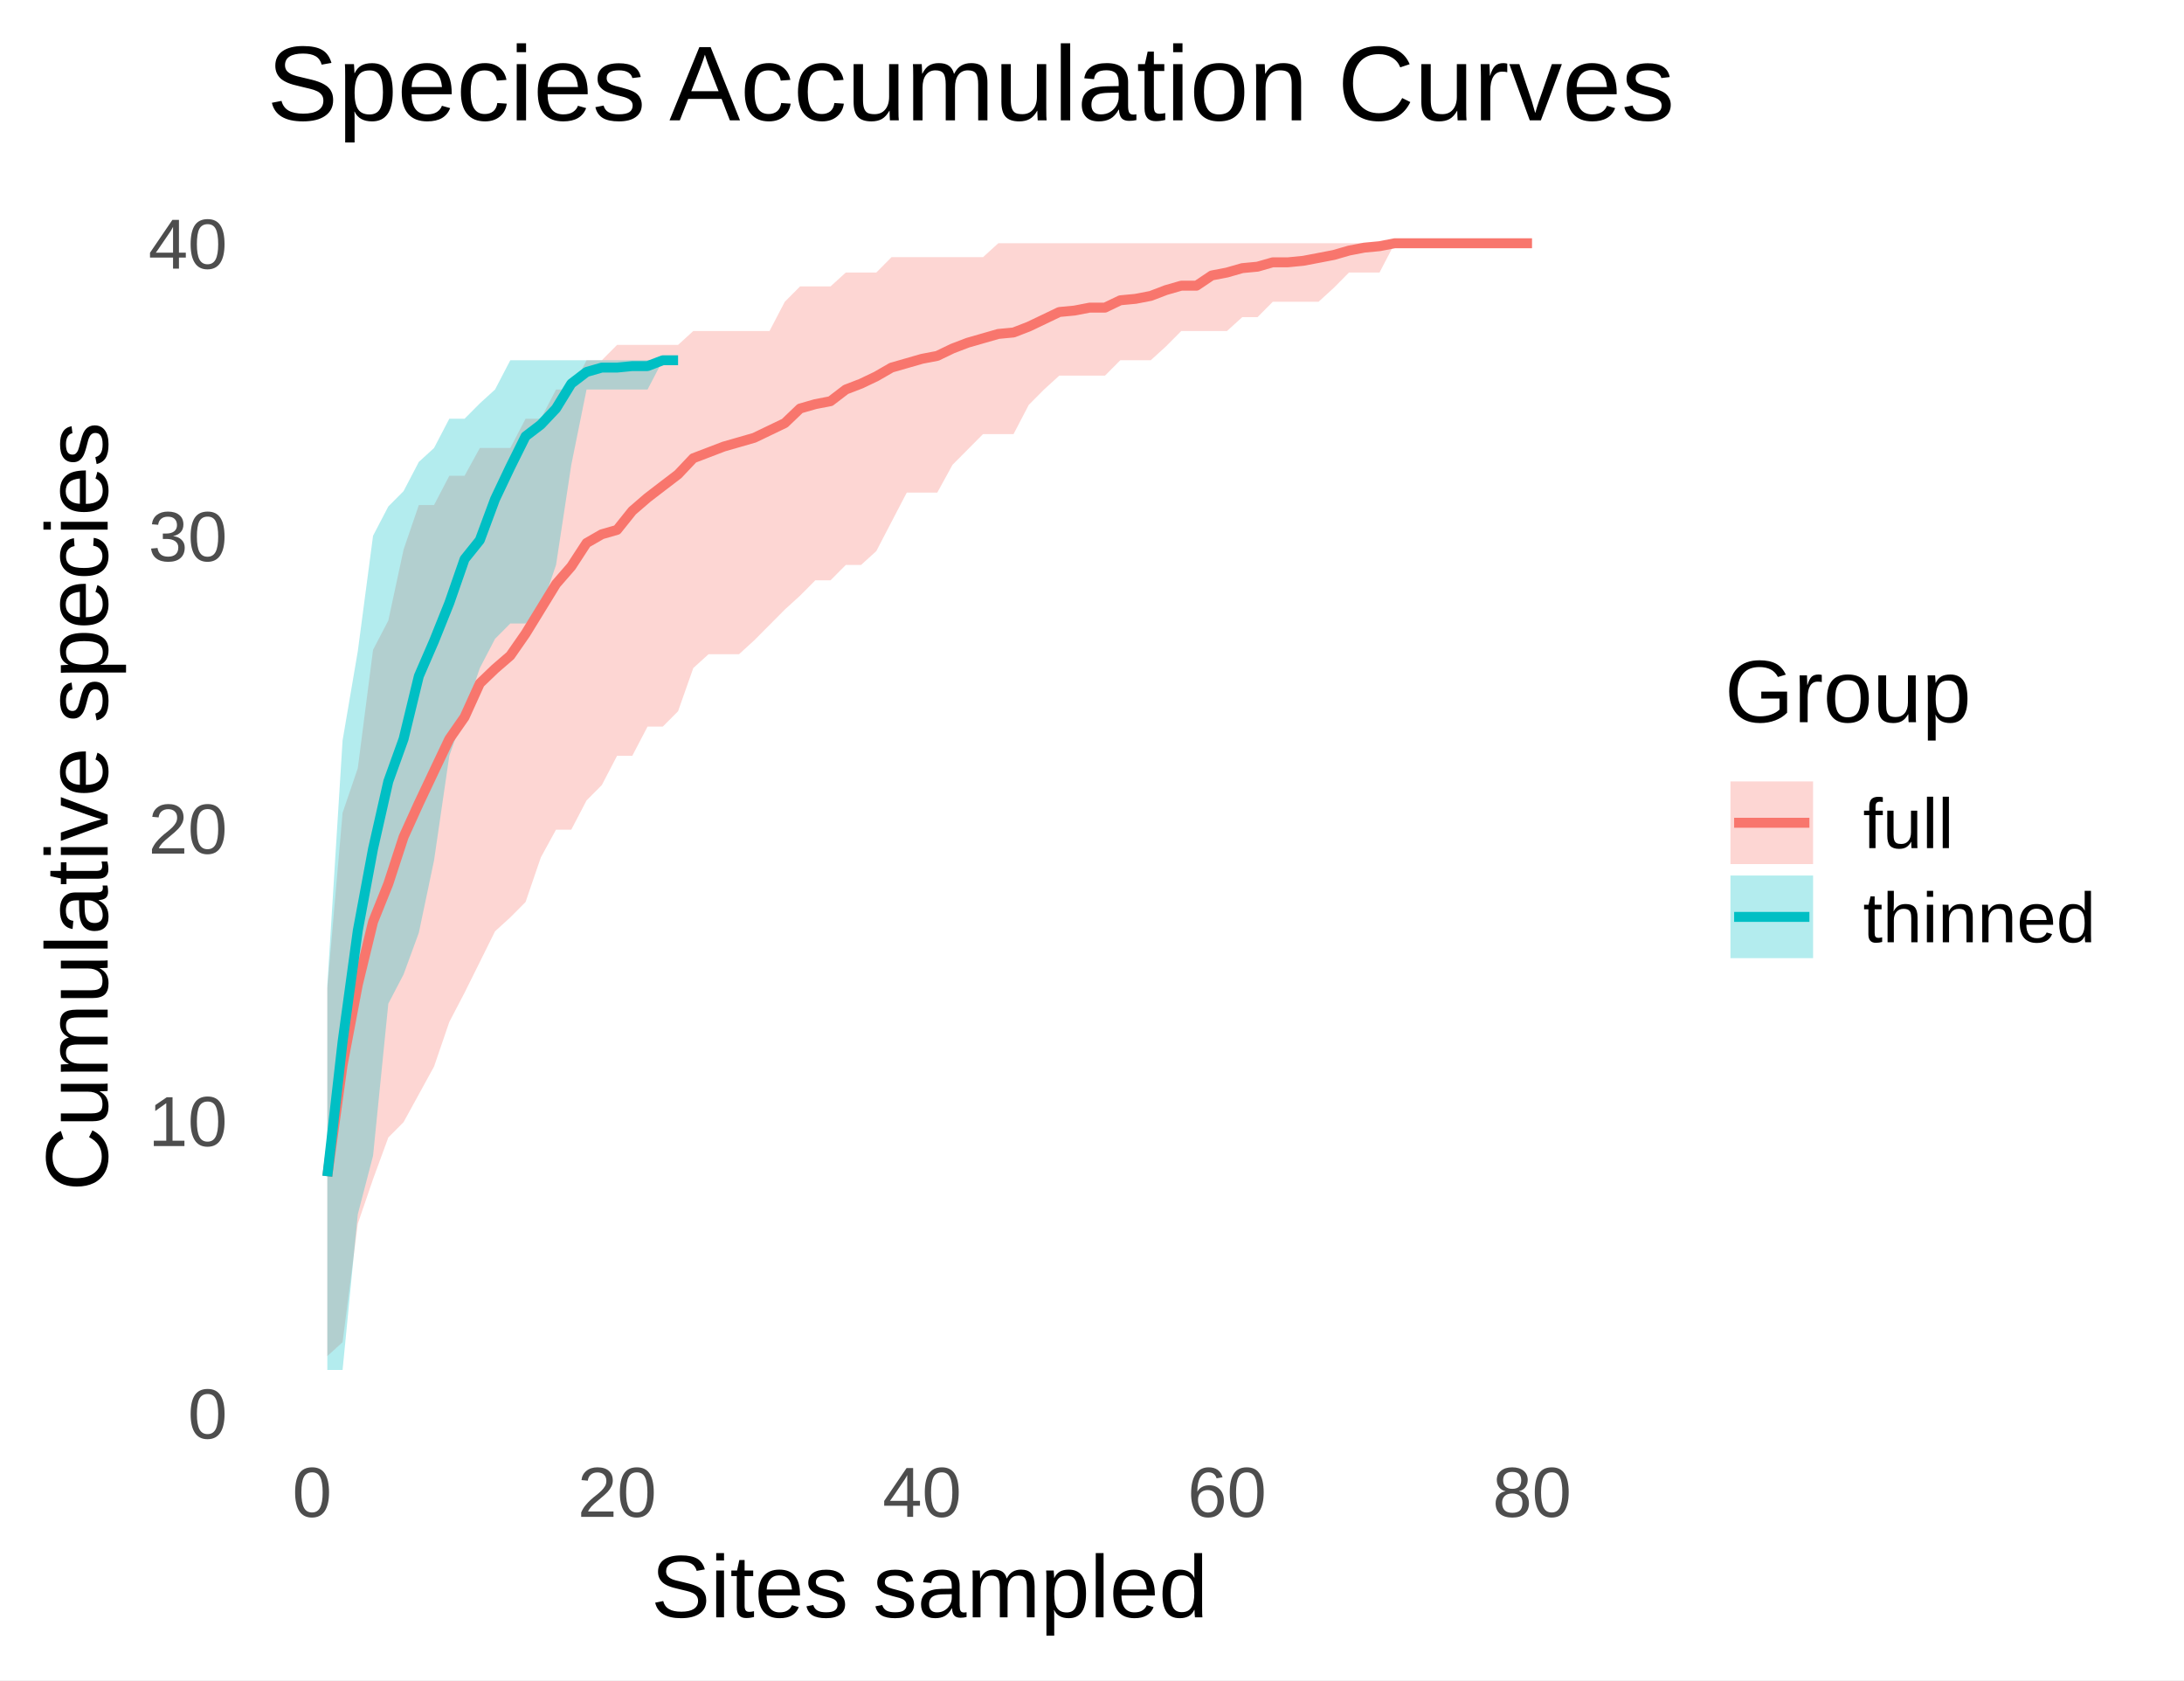
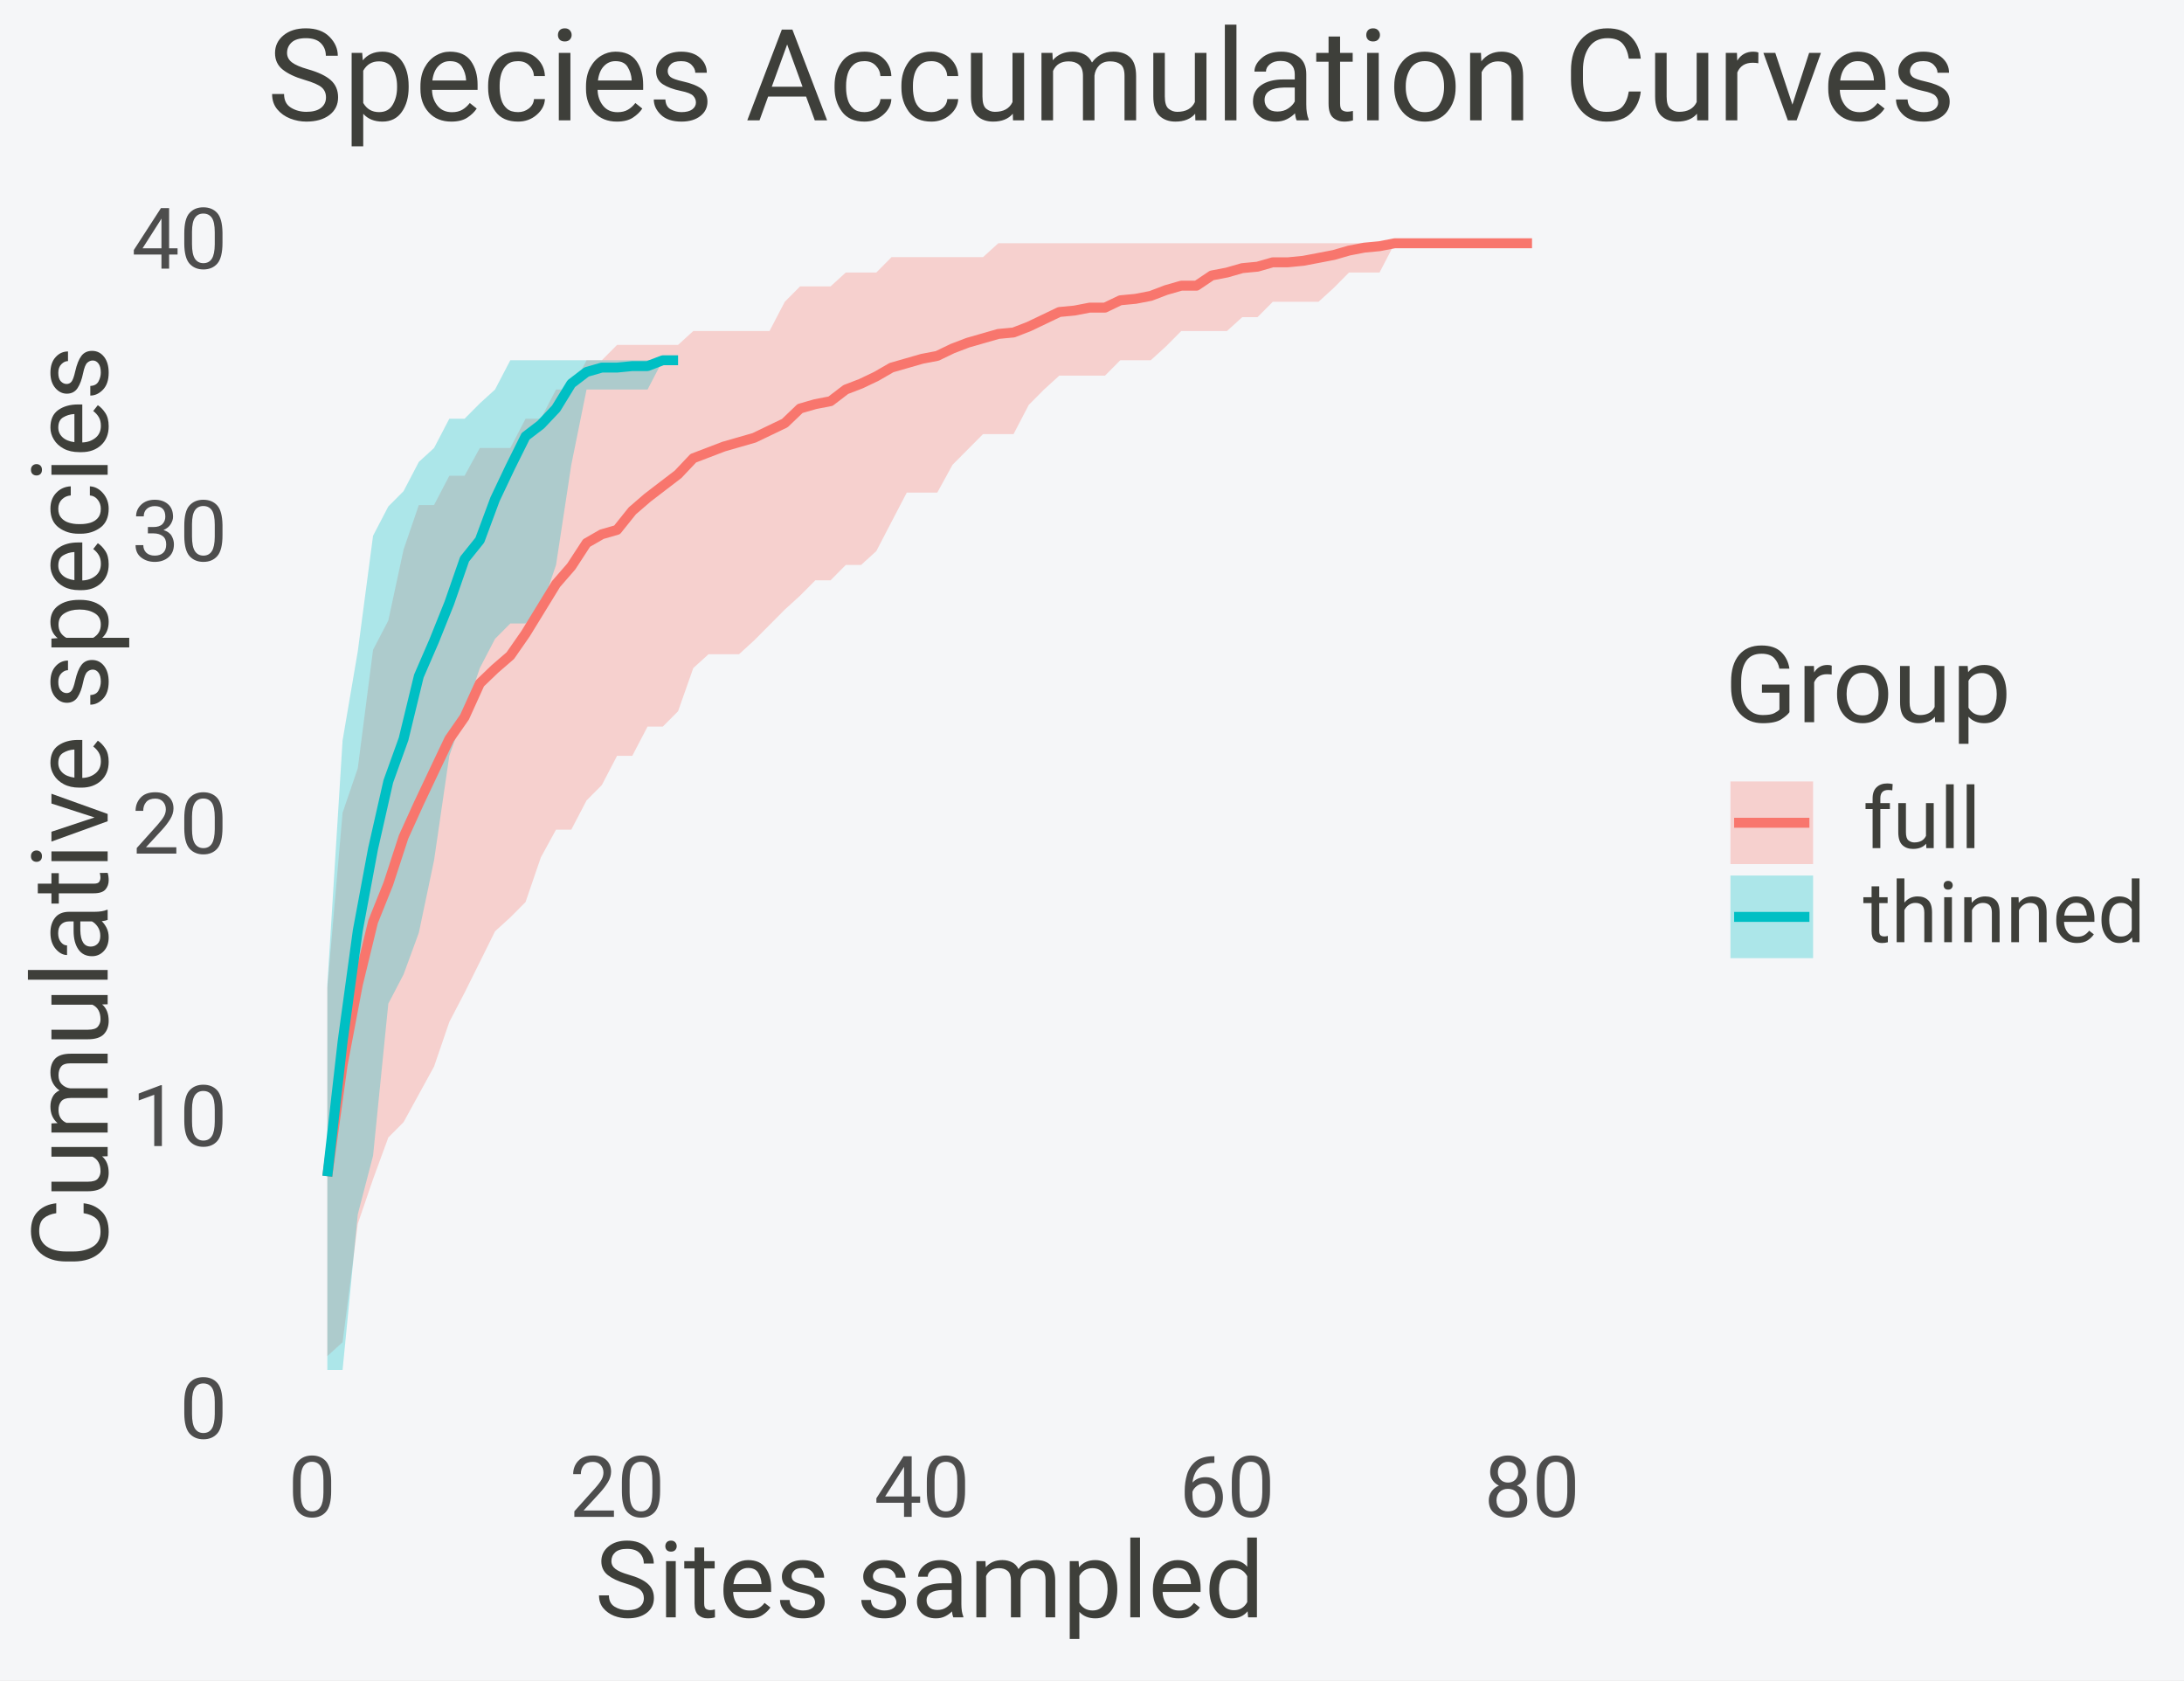
<svg xmlns="http://www.w3.org/2000/svg" width="468.00pt" height="360.00pt" viewBox="0 0 468.00 360.00">
  <g class="svglite">
    <defs>
      <style type="text/css">
-     .svglite line, .svglite polyline, .svglite polygon, .svglite path, .svglite rect, .svglite circle {
+     /* theme-aware-processed */
+     .svglite line, .svglite polyline, .svglite polygon, .svglite path, .svglite circle {
      fill: none;
-       stroke: #000000;
+       stroke: #3E3F3A;
+       stroke-linecap: round;
+       stroke-linejoin: round;
+       stroke-miterlimit: 10.00;
+     }
+     .svglite &gt; g &gt; rect {
+       fill: none;
+       stroke: #3E3F3A;
      stroke-linecap: round;
      stroke-linejoin: round;
      stroke-miterlimit: 10.00;
    }
    .svglite text {
      white-space: pre;
+       fill: #3E3F3A;
    }
    .svglite g.glyphgroup path {
      fill: inherit;
      stroke: none;
    }
  </style>
    </defs>
-     <rect width="100%" height="100%" style="stroke: none; fill: #FFFFFF;" />
+     <rect class="svg-bg" width="100%" height="100%" style="stroke: none; fill: #F5F6F8;" />
    <defs>
      <clipPath id="cpMC4wMHw0NjguMDB8MC4wMHwzNjAuMDA=">
        <rect x="0.00" y="0.00" width="468.00" height="360.00" />
      </clipPath>
    </defs>
    <g clip-path="url(#cpMC4wMHw0NjguMDB8MC4wMHwzNjAuMDA=)">
-       <rect x="0.00" y="0.00" width="468.00" height="360.00" style="stroke-width: 1.84; stroke: none;" />
-     </g>
+       <rect x="0.00" y="0.00" width="468.00" height="360.00" style="stroke-width: 1.84; stroke: none;" /> fill: #F5F6F8;' /&gt;
+ </g>
    <defs>
      <clipPath id="cpNTcuMjN8MzQxLjE5fDQwLjA1fDMwNS42MQ==">
        <rect x="57.23" y="40.05" width="283.96" height="265.55" />
      </clipPath>
    </defs>
    <g clip-path="url(#cpNTcuMjN8MzQxLjE5fDQwLjA1fDMwNS42MQ==)">
-       <rect x="57.23" y="40.05" width="283.96" height="265.55" style="stroke-width: 1.84; stroke: none;" />
-       <polygon points="70.14,211.76 73.41,174.16 76.67,164.60 79.94,139.23 83.21,132.96 86.48,117.76 89.75,108.21 93.01,108.21 96.28,101.94 99.55,101.94 102.82,95.99 106.08,95.99 109.35,95.99 112.62,89.72 115.89,89.72 119.15,83.46 122.42,83.46 125.69,77.19 128.96,77.19 132.23,73.90 135.49,73.90 138.76,73.90 142.03,73.90 145.30,73.90 148.56,70.92 151.83,70.92 155.10,70.92 158.37,70.92 161.63,70.92 164.90,70.92 168.17,64.66 171.44,61.37 174.71,61.37 177.97,61.37 181.24,58.39 184.51,58.39 187.78,58.39 191.04,55.10 194.31,55.10 197.58,55.10 200.85,55.10 204.11,55.10 207.38,55.10 210.65,55.10 213.92,52.12 217.19,52.12 220.45,52.12 223.72,52.12 226.99,52.12 230.26,52.12 233.52,52.12 236.79,52.12 240.06,52.12 243.33,52.12 246.59,52.12 249.86,52.12 253.13,52.12 256.40,52.12 259.66,52.12 262.93,52.12 266.20,52.12 269.47,52.12 272.74,52.12 276.00,52.12 279.27,52.12 282.54,52.12 285.81,52.12 289.07,52.12 292.34,52.12 295.61,52.12 298.88,52.12 302.14,52.12 305.41,52.12 308.68,52.12 311.95,52.12 315.22,52.12 318.48,52.12 321.75,52.12 325.02,52.12 328.29,52.12 328.29,52.12 325.02,52.12 321.75,52.12 318.48,52.12 315.22,52.12 311.95,52.12 308.68,52.12 305.41,52.12 302.14,52.12 298.88,52.12 295.61,58.39 292.34,58.39 289.07,58.39 285.81,61.68 282.54,64.66 279.27,64.66 276.00,64.66 272.74,64.66 269.47,67.95 266.20,67.95 262.93,70.92 259.66,70.92 256.40,70.92 253.13,70.92 249.86,74.21 246.59,77.19 243.33,77.19 240.06,77.19 236.79,80.48 233.52,80.48 230.26,80.48 226.99,80.48 223.72,83.46 220.45,86.75 217.19,93.01 213.92,93.01 210.65,93.01 207.38,96.30 204.11,99.59 200.85,105.54 197.58,105.54 194.31,105.54 191.04,111.81 187.78,118.08 184.51,121.05 181.24,121.05 177.97,124.34 174.71,124.34 171.44,127.63 168.17,130.61 164.90,133.90 161.63,137.19 158.37,140.17 155.10,140.17 151.83,140.17 148.56,143.14 145.30,152.39 142.03,155.68 138.76,155.68 135.49,161.94 132.23,161.94 128.96,168.21 125.69,171.50 122.42,177.76 119.15,177.76 115.89,183.72 112.62,193.27 109.35,196.56 106.08,199.54 102.82,206.12 99.55,212.70 96.28,218.97 93.01,228.52 89.75,234.47 86.48,240.43 83.21,243.72 79.94,252.65 76.67,262.20 73.41,287.58 70.14,290.56 " style="stroke-width: 0.00; stroke: none; stroke-linecap: butt; fill: #F8766D; fill-opacity: 0.30;" />
+       <rect x="57.23" y="40.05" width="283.96" height="265.55" style="stroke-width: 1.84; stroke: none;" /> fill: #F5F6F8;' /&gt;
+ <polygon points="70.14,211.76 73.41,174.16 76.67,164.60 79.94,139.23 83.21,132.96 86.48,117.76 89.75,108.21 93.01,108.21 96.28,101.94 99.55,101.94 102.82,95.99 106.08,95.99 109.35,95.99 112.62,89.72 115.89,89.72 119.15,83.46 122.42,83.46 125.69,77.19 128.96,77.19 132.23,73.90 135.49,73.90 138.76,73.90 142.03,73.90 145.30,73.90 148.56,70.92 151.83,70.92 155.10,70.92 158.37,70.92 161.63,70.92 164.90,70.92 168.17,64.66 171.44,61.37 174.71,61.37 177.97,61.37 181.24,58.39 184.51,58.39 187.78,58.39 191.04,55.10 194.31,55.10 197.58,55.10 200.85,55.10 204.11,55.10 207.38,55.10 210.65,55.10 213.92,52.12 217.19,52.12 220.45,52.12 223.72,52.12 226.99,52.12 230.26,52.12 233.52,52.12 236.79,52.12 240.06,52.12 243.33,52.12 246.59,52.12 249.86,52.12 253.13,52.12 256.40,52.12 259.66,52.12 262.93,52.12 266.20,52.12 269.47,52.12 272.74,52.12 276.00,52.12 279.27,52.12 282.54,52.12 285.81,52.12 289.07,52.12 292.34,52.12 295.61,52.12 298.88,52.12 302.14,52.12 305.41,52.12 308.68,52.12 311.95,52.12 315.22,52.12 318.48,52.12 321.75,52.12 325.02,52.12 328.29,52.12 328.29,52.12 325.02,52.12 321.75,52.12 318.48,52.12 315.22,52.12 311.95,52.12 308.68,52.12 305.41,52.12 302.14,52.12 298.88,52.12 295.61,58.39 292.34,58.39 289.07,58.39 285.81,61.68 282.54,64.66 279.27,64.66 276.00,64.66 272.74,64.66 269.47,67.95 266.20,67.95 262.93,70.92 259.66,70.92 256.40,70.92 253.13,70.92 249.86,74.21 246.59,77.19 243.33,77.19 240.06,77.19 236.79,80.48 233.52,80.48 230.26,80.48 226.99,80.48 223.72,83.46 220.45,86.75 217.19,93.01 213.92,93.01 210.65,93.01 207.38,96.30 204.11,99.59 200.85,105.54 197.58,105.54 194.31,105.54 191.04,111.81 187.78,118.08 184.51,121.05 181.24,121.05 177.97,124.34 174.71,124.34 171.44,127.63 168.17,130.61 164.90,133.90 161.63,137.19 158.37,140.17 155.10,140.17 151.83,140.17 148.56,143.14 145.30,152.39 142.03,155.68 138.76,155.68 135.49,161.94 132.23,161.94 128.96,168.21 125.69,171.50 122.42,177.76 119.15,177.76 115.89,183.72 112.62,193.27 109.35,196.56 106.08,199.54 102.82,206.12 99.55,212.70 96.28,218.97 93.01,228.52 89.75,234.47 86.48,240.43 83.21,243.72 79.94,252.65 76.67,262.20 73.41,287.58 70.14,290.56 " style="stroke-width: 0.00; stroke: none; stroke-linecap: butt; fill: #F8766D; fill-opacity: 0.30;" />
      <polyline points="70.14,211.76 73.41,174.16 76.67,164.60 79.94,139.23 83.21,132.96 86.48,117.76 89.75,108.21 93.01,108.21 96.28,101.94 99.55,101.94 102.82,95.99 106.08,95.99 109.35,95.99 112.62,89.72 115.89,89.72 119.15,83.46 122.42,83.46 125.69,77.19 128.96,77.19 132.23,73.90 135.49,73.90 138.76,73.90 142.03,73.90 145.30,73.90 148.56,70.92 151.83,70.92 155.10,70.92 158.37,70.92 161.63,70.92 164.90,70.92 168.17,64.66 171.44,61.37 174.71,61.37 177.97,61.37 181.24,58.39 184.51,58.39 187.78,58.39 191.04,55.10 194.31,55.10 197.58,55.10 200.85,55.10 204.11,55.10 207.38,55.10 210.65,55.10 213.92,52.12 217.19,52.12 220.45,52.12 223.72,52.12 226.99,52.12 230.26,52.12 233.52,52.12 236.79,52.12 240.06,52.12 243.33,52.12 246.59,52.12 249.86,52.12 253.13,52.12 256.40,52.12 259.66,52.12 262.93,52.12 266.20,52.12 269.47,52.12 272.74,52.12 276.00,52.12 279.27,52.12 282.54,52.12 285.81,52.12 289.07,52.12 292.34,52.12 295.61,52.12 298.88,52.12 302.14,52.12 305.41,52.12 308.68,52.12 311.95,52.12 315.22,52.12 318.48,52.12 321.75,52.12 325.02,52.12 328.29,52.12 " style="stroke-width: 1.84; stroke: none; stroke-linecap: butt;" />
      <polyline points="328.29,52.12 325.02,52.12 321.75,52.12 318.48,52.12 315.22,52.12 311.95,52.12 308.68,52.12 305.41,52.12 302.14,52.12 298.88,52.12 295.61,58.39 292.34,58.39 289.07,58.39 285.81,61.68 282.54,64.66 279.27,64.66 276.00,64.66 272.74,64.66 269.47,67.95 266.20,67.95 262.93,70.92 259.66,70.92 256.40,70.92 253.13,70.92 249.86,74.21 246.59,77.19 243.33,77.19 240.06,77.19 236.79,80.48 233.52,80.48 230.26,80.48 226.99,80.48 223.72,83.46 220.45,86.75 217.19,93.01 213.92,93.01 210.65,93.01 207.38,96.30 204.11,99.59 200.85,105.54 197.58,105.54 194.31,105.54 191.04,111.81 187.78,118.08 184.51,121.05 181.24,121.05 177.97,124.34 174.71,124.34 171.44,127.63 168.17,130.61 164.90,133.90 161.63,137.19 158.37,140.17 155.10,140.17 151.83,140.17 148.56,143.14 145.30,152.39 142.03,155.68 138.76,155.68 135.49,161.94 132.23,161.94 128.96,168.21 125.69,171.50 122.42,177.76 119.15,177.76 115.89,183.72 112.62,193.27 109.35,196.56 106.08,199.54 102.82,206.12 99.55,212.70 96.28,218.97 93.01,228.52 89.75,234.47 86.48,240.43 83.21,243.72 79.94,252.65 76.67,262.20 73.41,287.58 70.14,290.56 " style="stroke-width: 1.84; stroke: none; stroke-linecap: butt;" />
      <polygon points="70.14,211.13 73.41,158.65 76.67,139.54 79.94,114.79 83.21,108.52 86.48,105.23 89.75,98.97 93.01,95.99 96.28,89.72 99.55,89.72 102.82,86.43 106.08,83.46 109.35,77.19 112.62,77.19 115.89,77.19 119.15,77.19 122.42,77.19 125.69,77.19 128.96,77.19 132.23,77.19 135.49,77.19 138.76,77.19 142.03,77.19 145.30,77.19 145.30,77.19 142.03,77.19 138.76,83.46 135.49,83.46 132.23,83.46 128.96,83.46 125.69,83.46 122.42,99.59 119.15,121.05 115.89,130.61 112.62,133.59 109.35,133.59 106.08,136.88 102.82,143.14 99.55,152.70 96.28,161.94 93.01,184.34 89.75,199.85 86.48,208.78 83.21,215.05 79.94,247.63 76.67,260.17 73.41,293.53 70.14,293.53 " style="stroke-width: 0.00; stroke: none; stroke-linecap: butt; fill: #00BFC4; fill-opacity: 0.30;" />
      <polyline points="70.14,211.13 73.41,158.65 76.67,139.54 79.94,114.79 83.21,108.52 86.48,105.23 89.75,98.97 93.01,95.99 96.28,89.72 99.55,89.72 102.82,86.43 106.08,83.46 109.35,77.19 112.62,77.19 115.89,77.19 119.15,77.19 122.42,77.19 125.69,77.19 128.96,77.19 132.23,77.19 135.49,77.19 138.76,77.19 142.03,77.19 145.30,77.19 " style="stroke-width: 1.84; stroke: none; stroke-linecap: butt;" />
      <polyline points="145.30,77.19 142.03,77.19 138.76,83.46 135.49,83.46 132.23,83.46 128.96,83.46 125.69,83.46 122.42,99.59 119.15,121.05 115.89,130.61 112.62,133.59 109.35,133.59 106.08,136.88 102.82,143.14 99.55,152.70 96.28,161.94 93.01,184.34 89.75,199.85 86.48,208.78 83.21,215.05 79.94,247.63 76.67,260.17 73.41,293.53 70.14,293.53 " style="stroke-width: 1.84; stroke: none; stroke-linecap: butt;" />
      <polyline points="70.14,252.02 73.41,228.21 76.67,210.98 79.94,197.50 83.21,189.36 86.48,179.33 89.75,172.12 93.01,165.23 96.28,158.34 99.55,153.64 102.82,146.43 106.08,143.30 109.35,140.48 112.62,135.78 115.89,130.45 119.15,125.13 122.42,121.37 125.69,116.35 128.96,114.47 132.23,113.53 135.49,109.46 138.76,106.64 142.03,104.13 145.30,101.63 148.56,98.18 151.83,96.93 155.10,95.68 158.37,94.74 161.63,93.80 164.90,92.23 168.17,90.66 171.44,87.53 174.71,86.59 177.97,85.96 181.24,83.46 184.51,82.20 187.78,80.64 191.04,78.76 194.31,77.82 197.58,76.88 200.85,76.25 204.11,74.68 207.38,73.43 210.65,72.49 213.92,71.55 217.19,71.24 220.45,69.98 223.72,68.42 226.99,66.85 230.26,66.54 233.52,65.91 236.79,65.91 240.06,64.34 243.33,64.03 246.59,63.40 249.86,62.15 253.13,61.21 256.40,61.21 259.66,59.02 262.93,58.39 266.20,57.45 269.47,57.14 272.74,56.20 276.00,56.20 279.27,55.88 282.54,55.26 285.81,54.63 289.07,53.69 292.34,53.06 295.61,52.75 298.88,52.12 302.14,52.12 305.41,52.12 308.68,52.12 311.95,52.12 315.22,52.12 318.48,52.12 321.75,52.12 325.02,52.12 328.29,52.12 " style="stroke-width: 2.13; stroke: #F8766D; stroke-linecap: butt;" />
      <polyline points="70.14,252.02 73.41,223.20 76.67,199.38 79.94,181.84 83.21,167.42 86.48,158.34 89.75,144.87 93.01,137.35 96.28,129.20 99.55,119.80 102.82,115.73 106.08,106.95 109.35,100.06 112.62,93.48 115.89,90.98 119.15,87.53 122.42,82.20 125.69,79.70 128.96,78.76 132.23,78.76 135.49,78.44 138.76,78.44 142.03,77.19 145.30,77.19 " style="stroke-width: 2.13; stroke: #00BFC4; stroke-linecap: butt;" />
    </g>
    <g clip-path="url(#cpMC4wMHw0NjguMDB8MC4wMHwzNjAuMDA=)">
-       <text x="48.71" y="308.21" text-anchor="end" style="font-size: 15.20px;fill: #4D4D4D; font-family: &quot;Arial&quot;;" textLength="8.45px" lengthAdjust="spacingAndGlyphs">0</text>
-       <text x="48.71" y="245.55" text-anchor="end" style="font-size: 15.20px;fill: #4D4D4D; font-family: &quot;Arial&quot;;" textLength="16.91px" lengthAdjust="spacingAndGlyphs">10</text>
-       <text x="48.71" y="182.89" text-anchor="end" style="font-size: 15.20px;fill: #4D4D4D; font-family: &quot;Arial&quot;;" textLength="16.91px" lengthAdjust="spacingAndGlyphs">20</text>
-       <text x="48.71" y="120.22" text-anchor="end" style="font-size: 15.20px;fill: #4D4D4D; font-family: &quot;Arial&quot;;" textLength="16.91px" lengthAdjust="spacingAndGlyphs">30</text>
-       <text x="48.71" y="57.56" text-anchor="end" style="font-size: 15.20px;fill: #4D4D4D; font-family: &quot;Arial&quot;;" textLength="16.91px" lengthAdjust="spacingAndGlyphs">40</text>
-       <text x="66.87" y="325.00" text-anchor="middle" style="font-size: 15.20px;fill: #4D4D4D; font-family: &quot;Arial&quot;;" textLength="8.45px" lengthAdjust="spacingAndGlyphs">0</text>
-       <text x="132.23" y="325.00" text-anchor="middle" style="font-size: 15.20px;fill: #4D4D4D; font-family: &quot;Arial&quot;;" textLength="16.91px" lengthAdjust="spacingAndGlyphs">20</text>
-       <text x="197.58" y="325.00" text-anchor="middle" style="font-size: 15.20px;fill: #4D4D4D; font-family: &quot;Arial&quot;;" textLength="16.91px" lengthAdjust="spacingAndGlyphs">40</text>
-       <text x="262.93" y="325.00" text-anchor="middle" style="font-size: 15.20px;fill: #4D4D4D; font-family: &quot;Arial&quot;;" textLength="16.91px" lengthAdjust="spacingAndGlyphs">60</text>
-       <text x="328.29" y="325.00" text-anchor="middle" style="font-size: 15.20px;fill: #4D4D4D; font-family: &quot;Arial&quot;;" textLength="16.91px" lengthAdjust="spacingAndGlyphs">80</text>
-       <text x="199.21" y="346.53" text-anchor="middle" style="font-size: 19.00px; font-family: &quot;Arial&quot;;" textLength="119.31px" lengthAdjust="spacingAndGlyphs">Sites sampled</text>
-       <text transform="translate(23.07,172.83) rotate(-90)" text-anchor="middle" style="font-size: 19.00px; font-family: &quot;Arial&quot;;" textLength="164.70px" lengthAdjust="spacingAndGlyphs">Cumulative species</text>
-       <text x="369.59" y="154.74" style="font-size: 19.00px; font-family: &quot;Arial&quot;;" textLength="52.80px" lengthAdjust="spacingAndGlyphs">Group</text>
+       <text x="48.71" y="308.21" text-anchor="end" style="font-size: 1.52em;fill: #4D4D4D; font-family: &quot;Roboto&quot;, -apple-system, BlinkMacSystemFont, &quot;Segoe UI&quot;, system-ui, sans-serif;">0</text>
+       <text x="48.71" y="245.55" text-anchor="end" style="font-size: 1.52em;fill: #4D4D4D; font-family: &quot;Roboto&quot;, -apple-system, BlinkMacSystemFont, &quot;Segoe UI&quot;, system-ui, sans-serif;">10</text>
+       <text x="48.71" y="182.89" text-anchor="end" style="font-size: 1.52em;fill: #4D4D4D; font-family: &quot;Roboto&quot;, -apple-system, BlinkMacSystemFont, &quot;Segoe UI&quot;, system-ui, sans-serif;">20</text>
+       <text x="48.71" y="120.22" text-anchor="end" style="font-size: 1.52em;fill: #4D4D4D; font-family: &quot;Roboto&quot;, -apple-system, BlinkMacSystemFont, &quot;Segoe UI&quot;, system-ui, sans-serif;">30</text>
+       <text x="48.71" y="57.56" text-anchor="end" style="font-size: 1.52em;fill: #4D4D4D; font-family: &quot;Roboto&quot;, -apple-system, BlinkMacSystemFont, &quot;Segoe UI&quot;, system-ui, sans-serif;">40</text>
+       <text x="66.87" y="325.00" text-anchor="middle" style="font-size: 1.52em;fill: #4D4D4D; font-family: &quot;Roboto&quot;, -apple-system, BlinkMacSystemFont, &quot;Segoe UI&quot;, system-ui, sans-serif;">0</text>
+       <text x="132.23" y="325.00" text-anchor="middle" style="font-size: 1.52em;fill: #4D4D4D; font-family: &quot;Roboto&quot;, -apple-system, BlinkMacSystemFont, &quot;Segoe UI&quot;, system-ui, sans-serif;">20</text>
+       <text x="197.58" y="325.00" text-anchor="middle" style="font-size: 1.52em;fill: #4D4D4D; font-family: &quot;Roboto&quot;, -apple-system, BlinkMacSystemFont, &quot;Segoe UI&quot;, system-ui, sans-serif;">40</text>
+       <text x="262.93" y="325.00" text-anchor="middle" style="font-size: 1.52em;fill: #4D4D4D; font-family: &quot;Roboto&quot;, -apple-system, BlinkMacSystemFont, &quot;Segoe UI&quot;, system-ui, sans-serif;">60</text>
+       <text x="328.29" y="325.00" text-anchor="middle" style="font-size: 1.52em;fill: #4D4D4D; font-family: &quot;Roboto&quot;, -apple-system, BlinkMacSystemFont, &quot;Segoe UI&quot;, system-ui, sans-serif;">80</text>
+       <text x="199.21" y="346.53" text-anchor="middle" style="font-size: 1.9em; font-family: &quot;Roboto&quot;, -apple-system, BlinkMacSystemFont, &quot;Segoe UI&quot;, system-ui, sans-serif;">Sites sampled</text>
+       <text transform="translate(23.07,172.83) rotate(-90)" text-anchor="middle" style="font-size: 1.9em; font-family: &quot;Roboto&quot;, -apple-system, BlinkMacSystemFont, &quot;Segoe UI&quot;, system-ui, sans-serif;">Cumulative species</text>
+       <text x="369.59" y="154.74" style="font-size: 1.9em; font-family: &quot;Roboto&quot;, -apple-system, BlinkMacSystemFont, &quot;Segoe UI&quot;, system-ui, sans-serif;">Group</text>
      <rect x="370.81" y="167.43" width="17.71" height="17.71" style="stroke-width: 1.84; stroke: none; stroke-linecap: butt; fill: #F8766D; fill-opacity: 0.30;" />
      <line x1="371.60" y1="176.29" x2="387.73" y2="176.29" style="stroke-width: 2.13; stroke: #F8766D; stroke-linecap: butt;" />
      <rect x="370.81" y="187.59" width="17.71" height="17.71" style="stroke-width: 1.84; stroke: none; stroke-linecap: butt; fill: #00BFC4; fill-opacity: 0.30;" />
      <line x1="371.60" y1="196.45" x2="387.73" y2="196.45" style="stroke-width: 2.13; stroke: #00BFC4; stroke-linecap: butt;" />
-       <text x="399.21" y="181.72" style="font-size: 15.20px; font-family: &quot;Arial&quot;;" textLength="19.42px" lengthAdjust="spacingAndGlyphs">full</text>
-       <text x="399.21" y="201.88" style="font-size: 15.20px; font-family: &quot;Arial&quot;;" textLength="49.86px" lengthAdjust="spacingAndGlyphs">thinned</text>
-       <text x="57.23" y="25.79" style="font-size: 22.80px; font-family: &quot;Arial&quot;;" textLength="301.52px" lengthAdjust="spacingAndGlyphs">Species Accumulation Curves</text>
+       <text x="399.21" y="181.72" style="font-size: 1.52em; font-family: &quot;Roboto&quot;, -apple-system, BlinkMacSystemFont, &quot;Segoe UI&quot;, system-ui, sans-serif;">full</text>
+       <text x="399.21" y="201.88" style="font-size: 1.52em; font-family: &quot;Roboto&quot;, -apple-system, BlinkMacSystemFont, &quot;Segoe UI&quot;, system-ui, sans-serif;">thinned</text>
+       <text x="57.23" y="25.79" style="font-size: 2.28em; font-family: &quot;Roboto&quot;, -apple-system, BlinkMacSystemFont, &quot;Segoe UI&quot;, system-ui, sans-serif;">Species Accumulation Curves</text>
    </g>
  </g>
</svg>
